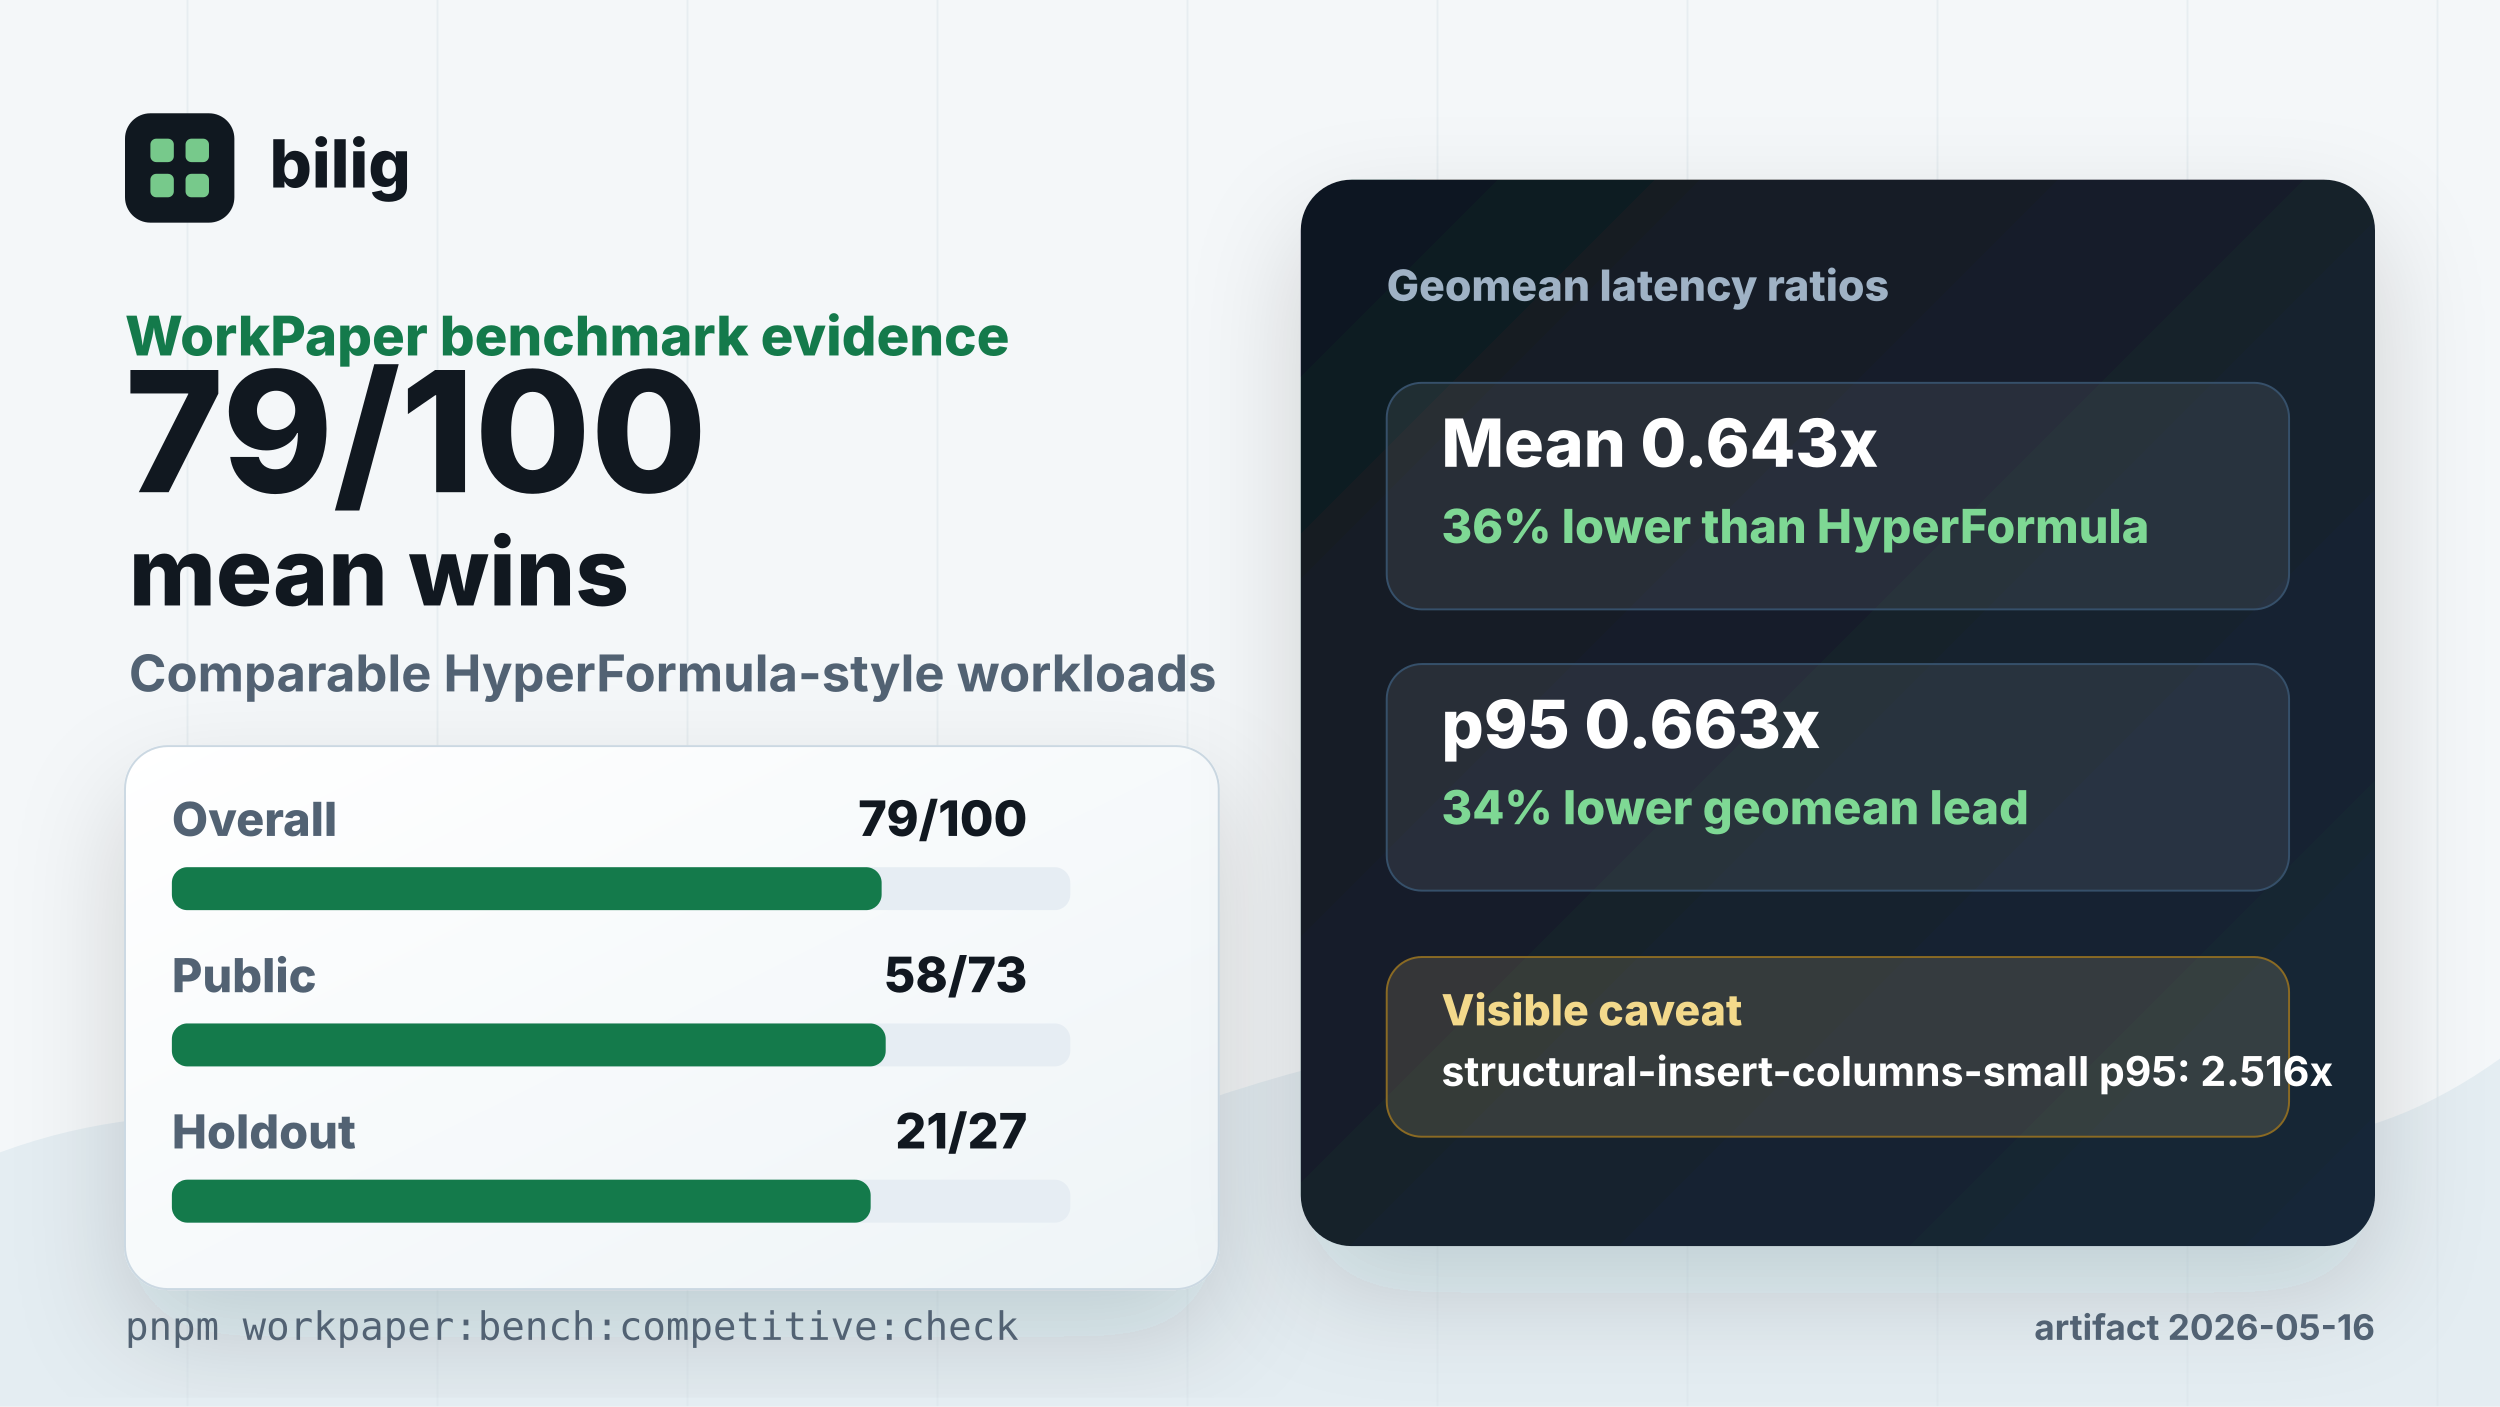
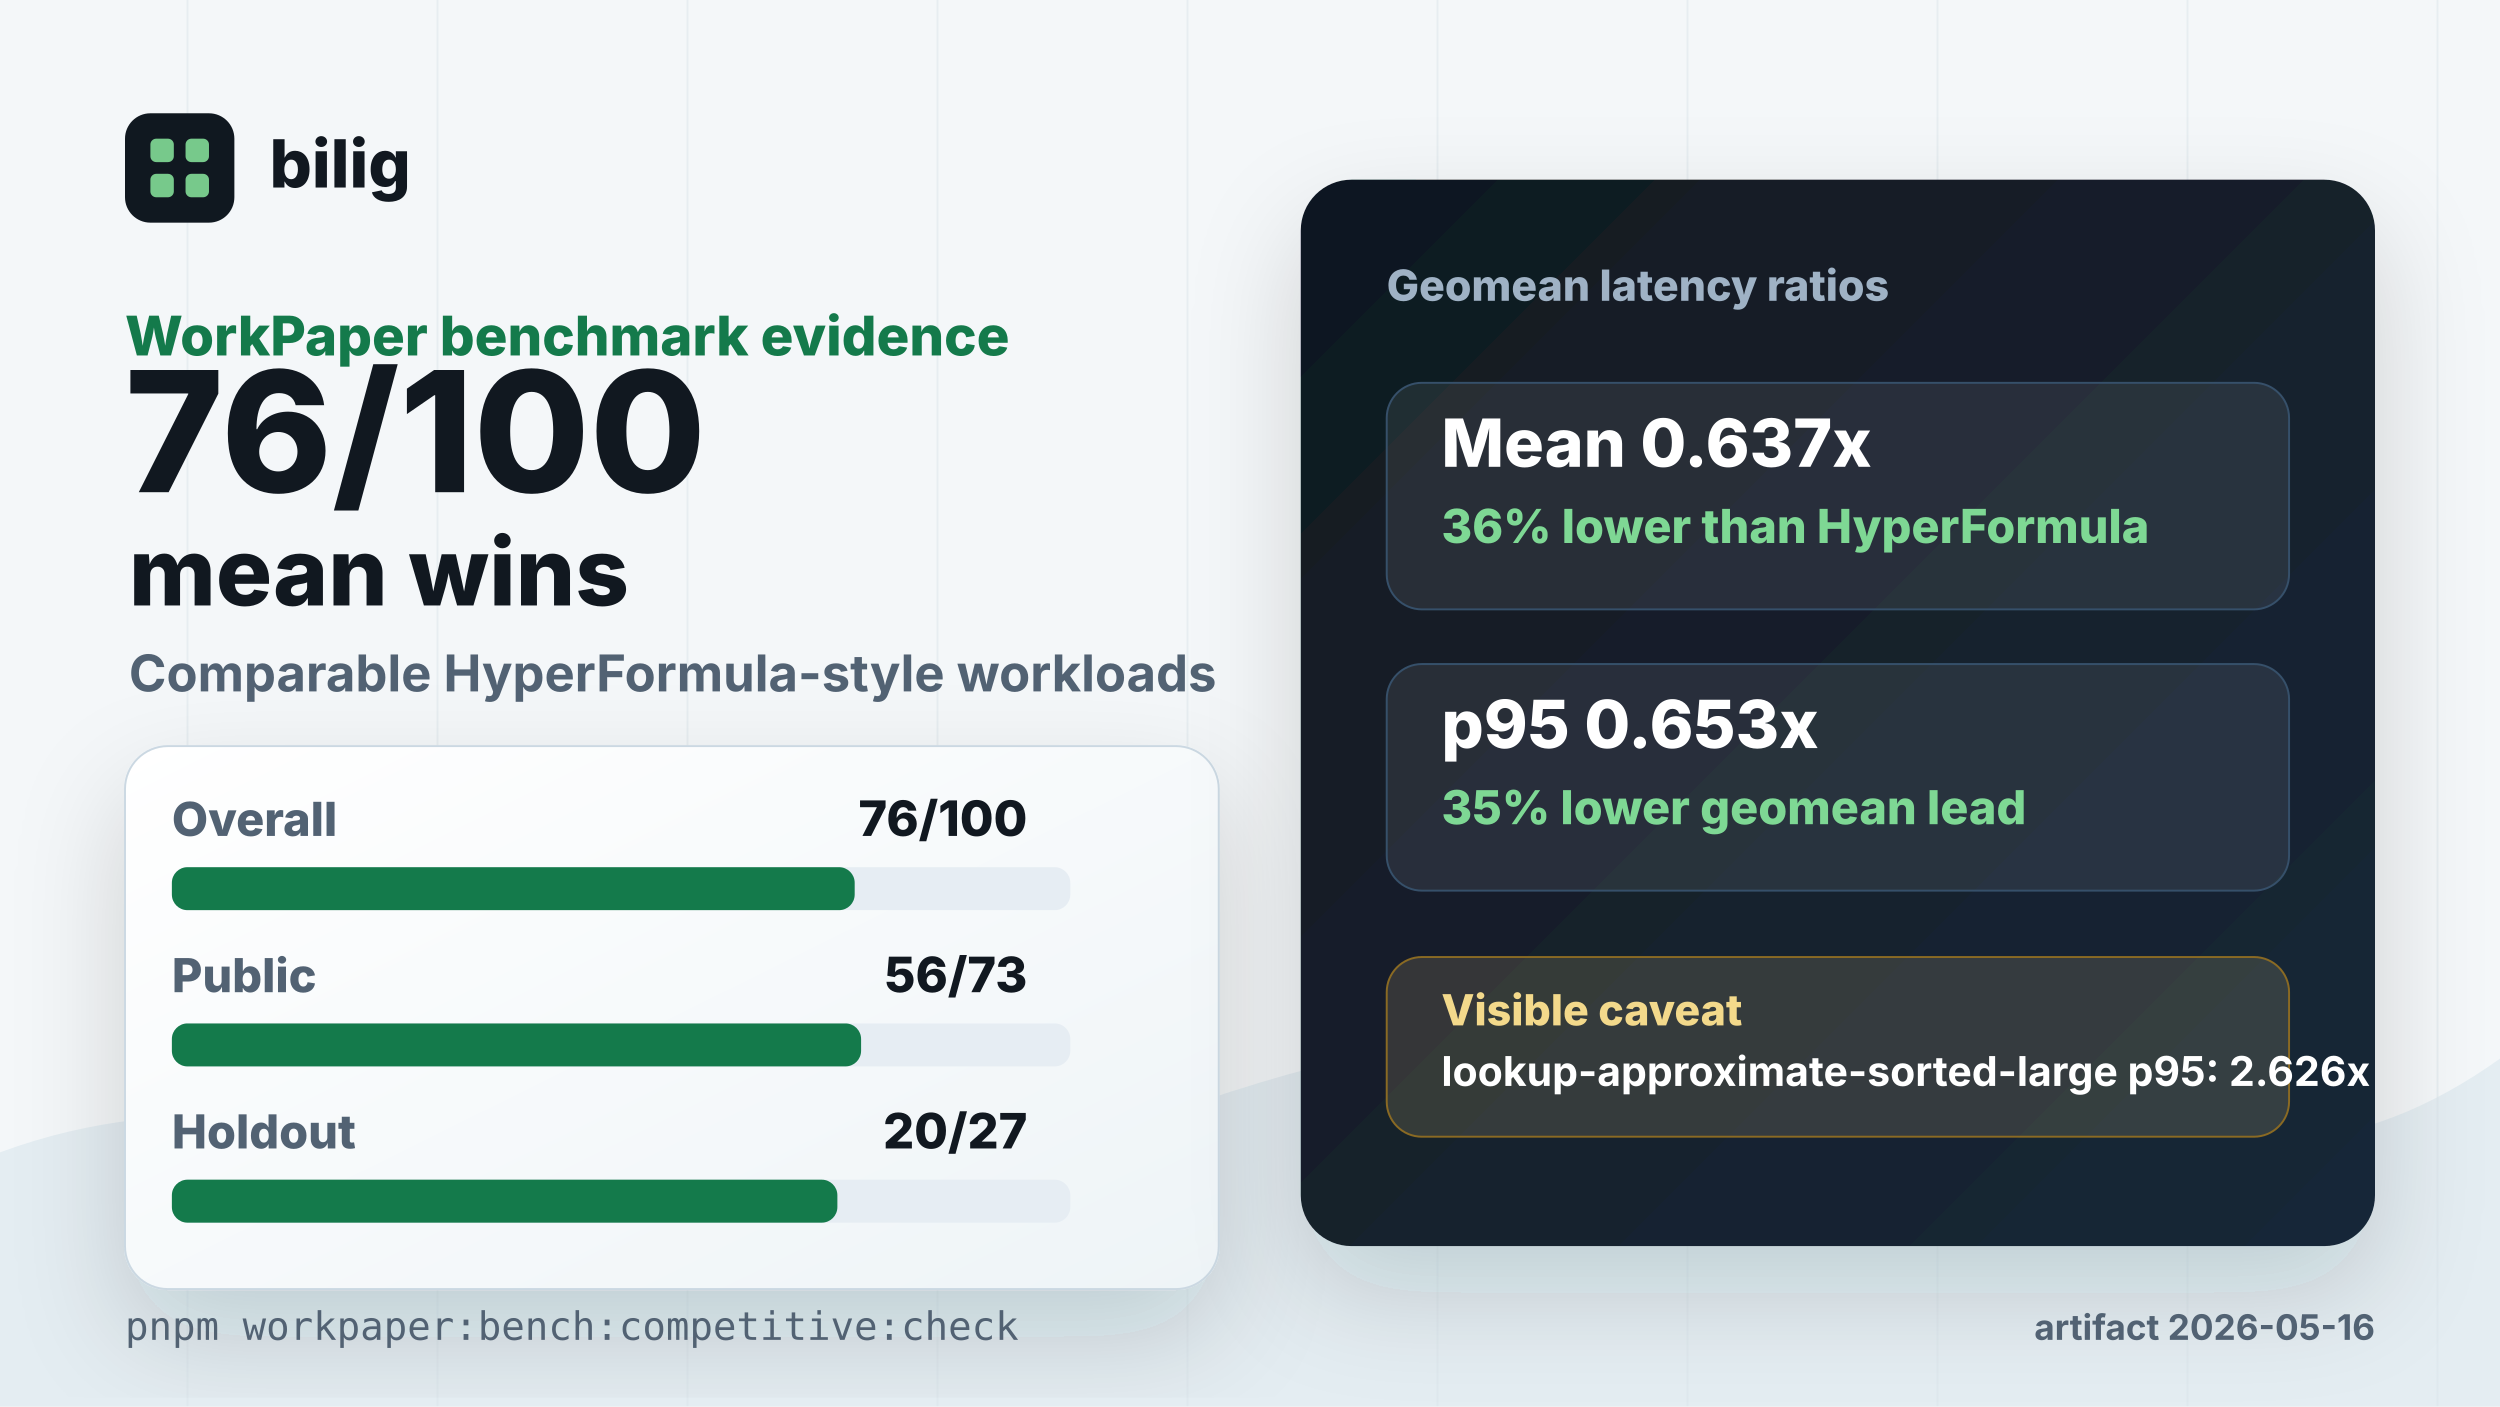
<svg xmlns="http://www.w3.org/2000/svg" width="1280" height="720" viewBox="0 0 1280 720">
  <defs>
    <linearGradient id="panel" x1="0" x2="1" y1="0" y2="1">
      <stop offset="0" stop-color="#ffffff" />
      <stop offset="1" stop-color="#eef4f7" />
    </linearGradient>
    <linearGradient id="dark" x1="0" x2="1" y1="0" y2="1">
      <stop offset="0" stop-color="#101820" />
      <stop offset="1" stop-color="#192838" />
    </linearGradient>
    <filter id="shadow" x="-20%" y="-20%" width="140%" height="140%">
      <feDropShadow dx="0" dy="24" stdDeviation="28" flood-color="#102033" flood-opacity="0.16" />
    </filter>
  </defs>
  <rect width="1280" height="720" fill="#f4f7f9" />
  <path d="M0 590 C190 520 340 674 520 600 C700 526 814 502 1000 560 C1135 602 1210 592 1280 542 L1280 720 L0 720 Z" fill="#e4edf2" />
  <g opacity="0.5" stroke="#d9e3ea" stroke-width="1">
    <path d="M96 0 V720" />
    <path d="M224 0 V720" />
    <path d="M352 0 V720" />
    <path d="M480 0 V720" />
    <path d="M608 0 V720" />
    <path d="M736 0 V720" />
    <path d="M864 0 V720" />
    <path d="M992 0 V720" />
    <path d="M1120 0 V720" />
    <path d="M1248 0 V720" />
  </g>
  <g transform="translate(64 58)">
    <rect x="0" y="0" width="56" height="56" rx="13" fill="#101820" />
    <rect x="13" y="13" width="12" height="12" rx="3" fill="#77c98b" />
    <rect x="31" y="13" width="12" height="12" rx="3" fill="#77c98b" />
    <rect x="13" y="31" width="12" height="12" rx="3" fill="#77c98b" />
    <rect x="31" y="31" width="12" height="12" rx="3" fill="#77c98b" />
    <text x="74" y="38" fill="#111820" font-family="Inter, Arial, Helvetica, sans-serif" font-size="34" font-weight="820">bilig</text>
  </g>
  <text x="64" y="182" fill="#147a4b" font-family="Inter, Arial, Helvetica, sans-serif" font-size="28" font-weight="820">WorkPaper benchmark evidence</text>
-   <text x="64" y="252" fill="#111820" font-family="Inter, Arial, Helvetica, sans-serif" font-size="86" font-weight="830" letter-spacing="0">79/100</text>
+   <text x="64" y="252" fill="#111820" font-family="Inter, Arial, Helvetica, sans-serif" font-size="86" font-weight="830" letter-spacing="0">76/100</text>
  <text x="66" y="310" fill="#111820" font-family="Inter, Arial, Helvetica, sans-serif" font-size="48" font-weight="800" letter-spacing="0">mean wins</text>
  <text x="66" y="354" fill="#526273" font-family="Inter, Arial, Helvetica, sans-serif" font-size="26" font-weight="650">Comparable HyperFormula-style workloads</text>
  <g filter="url(#shadow)">
    <rect x="64" y="382" width="560" height="278" rx="22" fill="url(#panel)" stroke="#cbd8e2" />
  </g>
  <g transform="translate(88 428)">
    <text x="0" y="0" fill="#526273" font-family="Inter, Arial, Helvetica, sans-serif" font-size="24" font-weight="760">Overall</text>
-     <text x="438" y="0" text-anchor="end" fill="#111820" font-family="Inter, Arial, Helvetica, sans-serif" font-size="25" font-weight="820">79/100</text>
+     <text x="438" y="0" text-anchor="end" fill="#111820" font-family="Inter, Arial, Helvetica, sans-serif" font-size="25" font-weight="820">76/100</text>
    <rect x="0" y="16" width="460" height="22" rx="8" fill="#e6edf3" />
-     <rect x="0" y="16" width="363.40" height="22" rx="8" fill="#147a4b" />
+     <rect x="0" y="16" width="349.60" height="22" rx="8" fill="#147a4b" />
  </g>
  <g transform="translate(88 508)">
    <text x="0" y="0" fill="#526273" font-family="Inter, Arial, Helvetica, sans-serif" font-size="24" font-weight="760">Public</text>
-     <text x="438" y="0" text-anchor="end" fill="#111820" font-family="Inter, Arial, Helvetica, sans-serif" font-size="25" font-weight="820">58/73</text>
+     <text x="438" y="0" text-anchor="end" fill="#111820" font-family="Inter, Arial, Helvetica, sans-serif" font-size="25" font-weight="820">56/73</text>
    <rect x="0" y="16" width="460" height="22" rx="8" fill="#e6edf3" />
-     <rect x="0" y="16" width="365.48" height="22" rx="8" fill="#147a4b" />
+     <rect x="0" y="16" width="352.88" height="22" rx="8" fill="#147a4b" />
  </g>
  <g transform="translate(88 588)">
    <text x="0" y="0" fill="#526273" font-family="Inter, Arial, Helvetica, sans-serif" font-size="24" font-weight="760">Holdout</text>
-     <text x="438" y="0" text-anchor="end" fill="#111820" font-family="Inter, Arial, Helvetica, sans-serif" font-size="25" font-weight="820">21/27</text>
+     <text x="438" y="0" text-anchor="end" fill="#111820" font-family="Inter, Arial, Helvetica, sans-serif" font-size="25" font-weight="820">20/27</text>
    <rect x="0" y="16" width="460" height="22" rx="8" fill="#e6edf3" />
-     <rect x="0" y="16" width="357.78" height="22" rx="8" fill="#147a4b" />
+     <rect x="0" y="16" width="340.74" height="22" rx="8" fill="#147a4b" />
  </g>
  <g filter="url(#shadow)">
    <rect x="666" y="92" width="550" height="546" rx="26" fill="url(#dark)" />
  </g>
  <text x="710" y="154" fill="#9fb2c5" font-family="Inter, Arial, Helvetica, sans-serif" font-size="22" font-weight="760">Geomean latency ratios</text>
  <g transform="translate(710 196)">
    <rect x="0" y="0" width="462" height="116" rx="18" fill="#ffffff" fill-opacity="0.08" stroke="#36506a" />
-     <text x="28" y="43" fill="#ffffff" font-family="Inter, Arial, Helvetica, sans-serif" font-size="34" font-weight="840">Mean 0.643x</text>
+     <text x="28" y="43" fill="#ffffff" font-family="Inter, Arial, Helvetica, sans-serif" font-size="34" font-weight="840">Mean 0.637x</text>
    <text x="28" y="82" fill="#7ed894" font-family="Inter, Arial, Helvetica, sans-serif" font-size="24" font-weight="780">36% lower than HyperFormula</text>
  </g>
  <g transform="translate(710 340)">
    <rect x="0" y="0" width="462" height="116" rx="18" fill="#ffffff" fill-opacity="0.08" stroke="#36506a" />
-     <text x="28" y="43" fill="#ffffff" font-family="Inter, Arial, Helvetica, sans-serif" font-size="34" font-weight="840">p95 0.663x</text>
-     <text x="28" y="82" fill="#7ed894" font-family="Inter, Arial, Helvetica, sans-serif" font-size="24" font-weight="780">34% lower geomean lead</text>
+     <text x="28" y="43" fill="#ffffff" font-family="Inter, Arial, Helvetica, sans-serif" font-size="34" font-weight="840">p95 0.653x</text>
+     <text x="28" y="82" fill="#7ed894" font-family="Inter, Arial, Helvetica, sans-serif" font-size="24" font-weight="780">35% lower geomean lead</text>
  </g>
  <g transform="translate(710 490)">
    <rect x="0" y="0" width="462" height="92" rx="18" fill="#f4d991" fill-opacity="0.14" stroke="#8a6a23" />
    <text x="28" y="35" fill="#f3d98b" font-family="Inter, Arial, Helvetica, sans-serif" font-size="22" font-weight="820">Visible caveat</text>
-     <text x="28" y="66" fill="#ffffff" font-family="Inter, Arial, Helvetica, sans-serif" font-size="21" font-weight="650">structural-insert-columns-small p95: 2.516x</text>
+     <text x="28" y="66" fill="#ffffff" font-family="Inter, Arial, Helvetica, sans-serif" font-size="21" font-weight="650">lookup-approximate-sorted-large p95: 2.626x</text>
  </g>
  <text x="64" y="686" fill="#526273" font-family="SFMono-Regular, Menlo, Consolas, monospace" font-size="20">pnpm workpaper:bench:competitive:check</text>
  <text x="1216" y="686" text-anchor="end" fill="#526273" font-family="Inter, Arial, Helvetica, sans-serif" font-size="18" font-weight="650">artifact 2026-05-16</text>
</svg>
